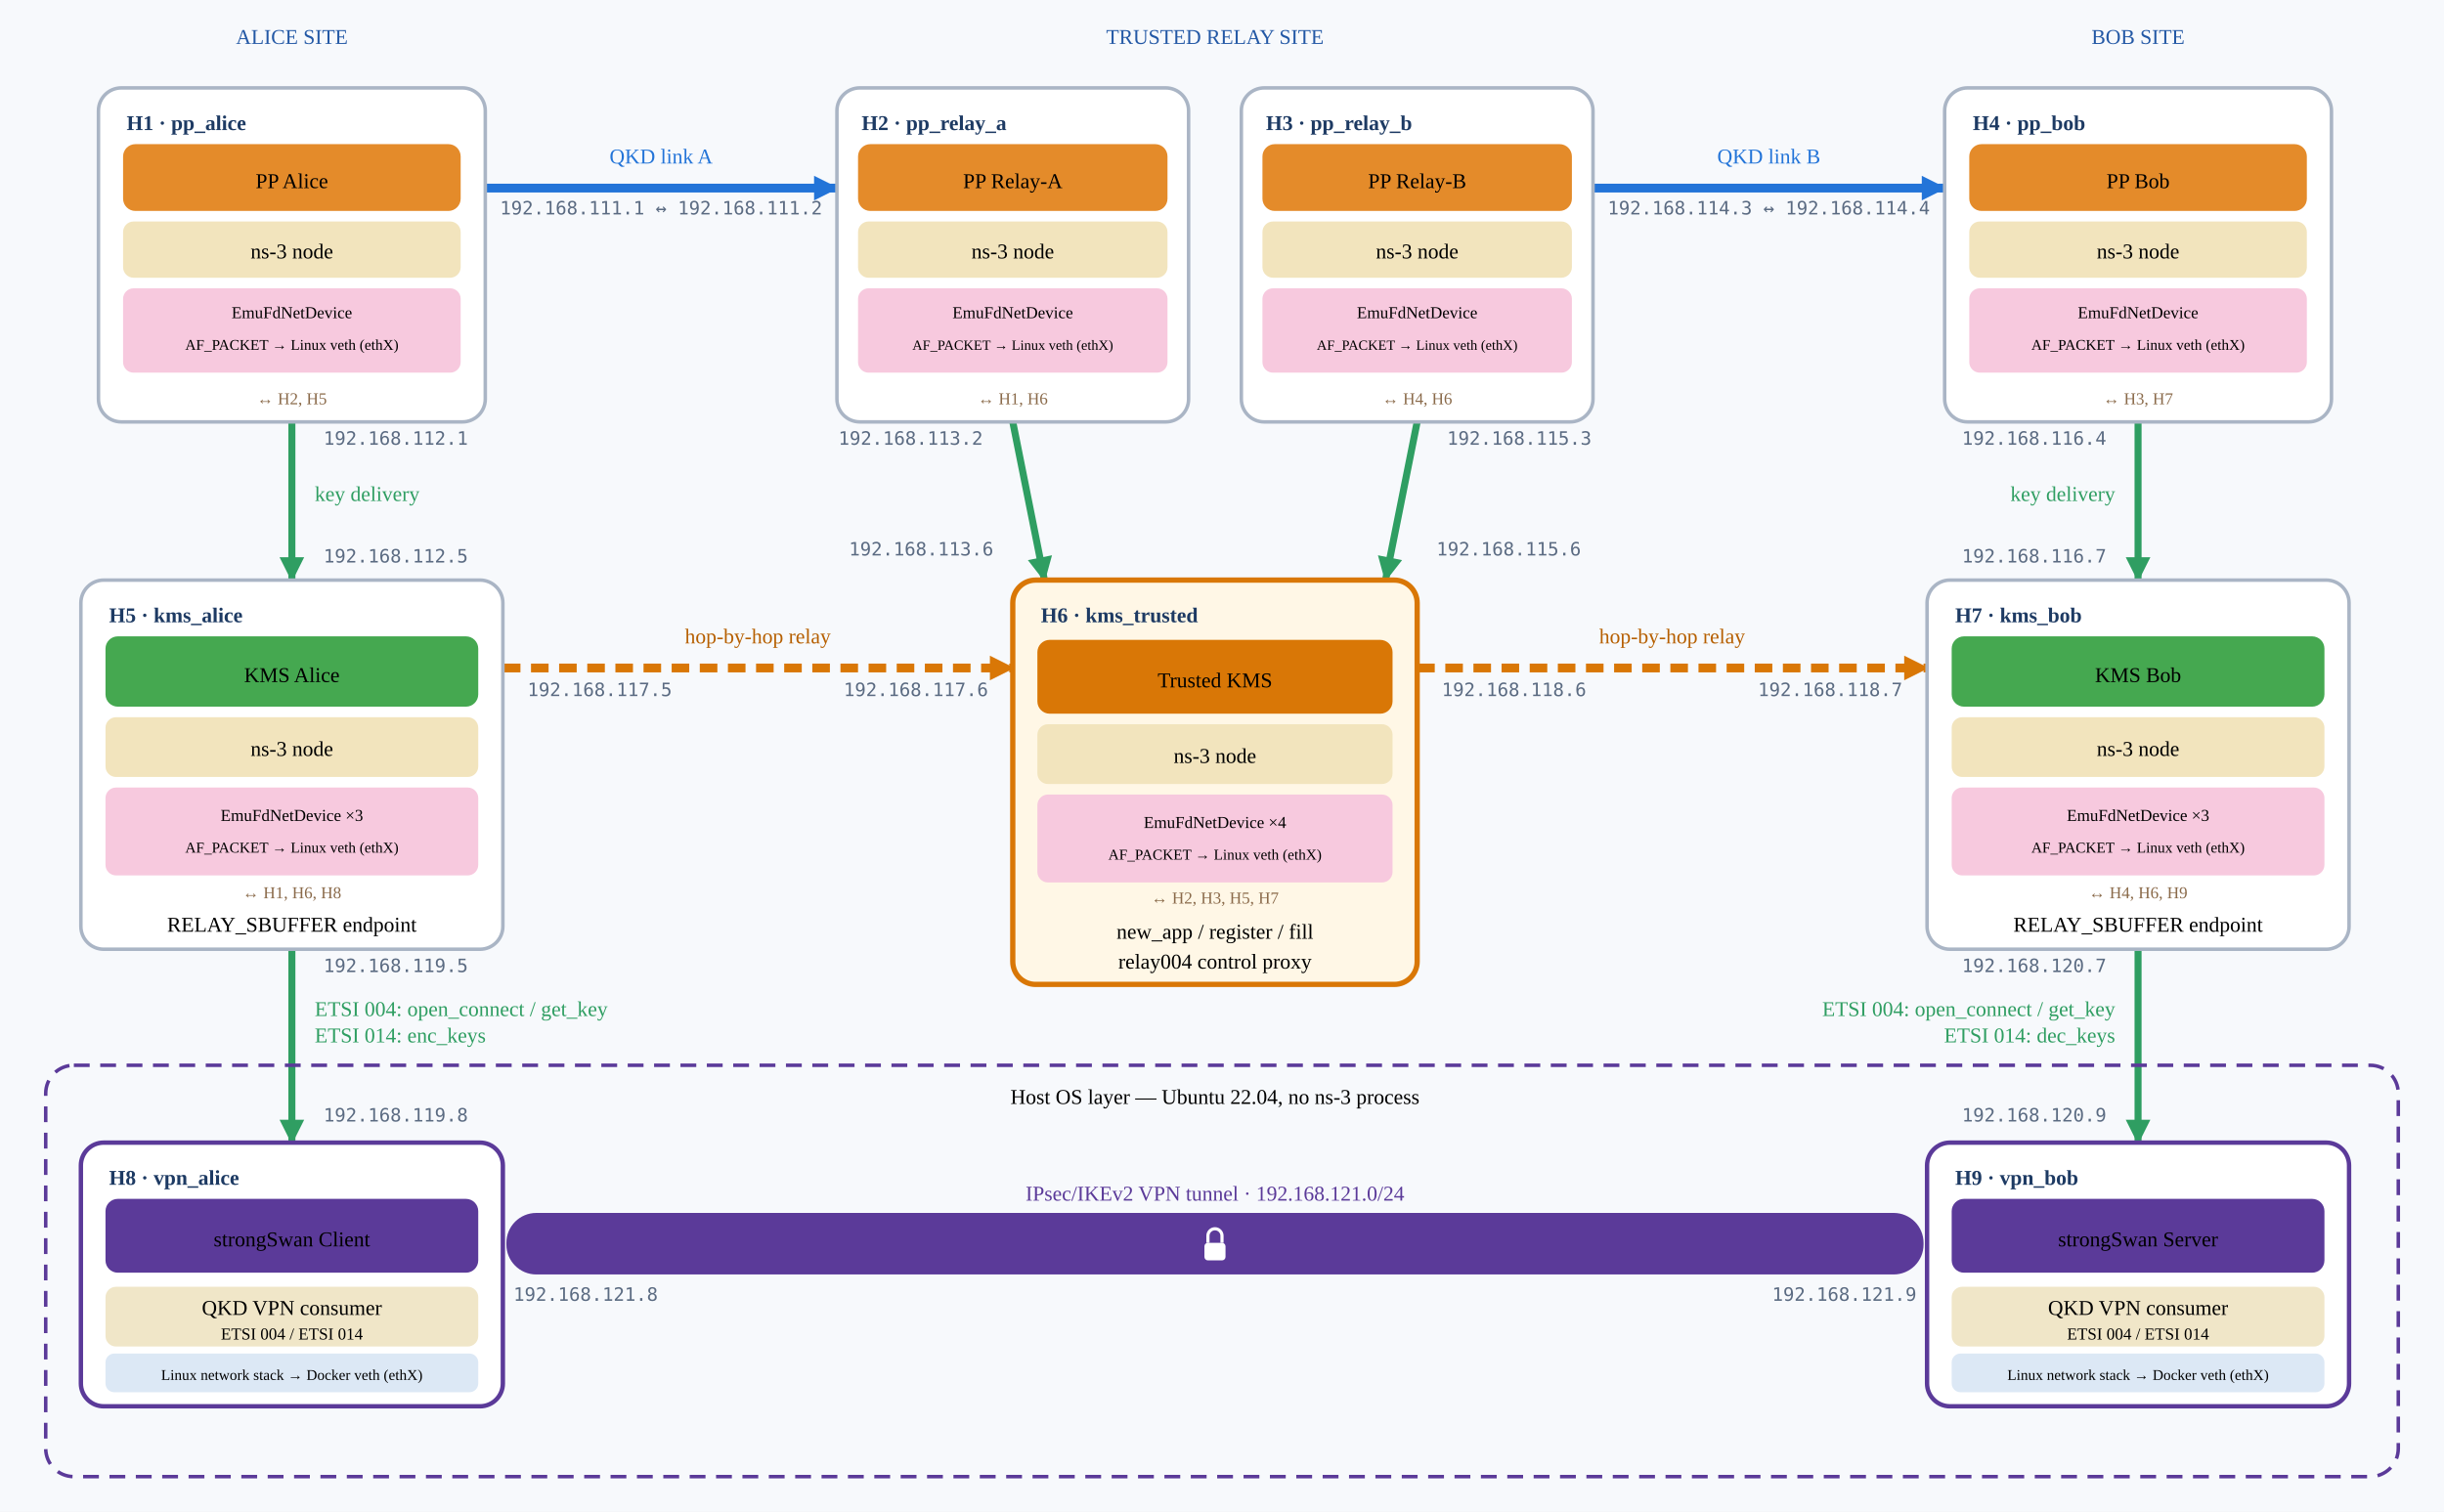
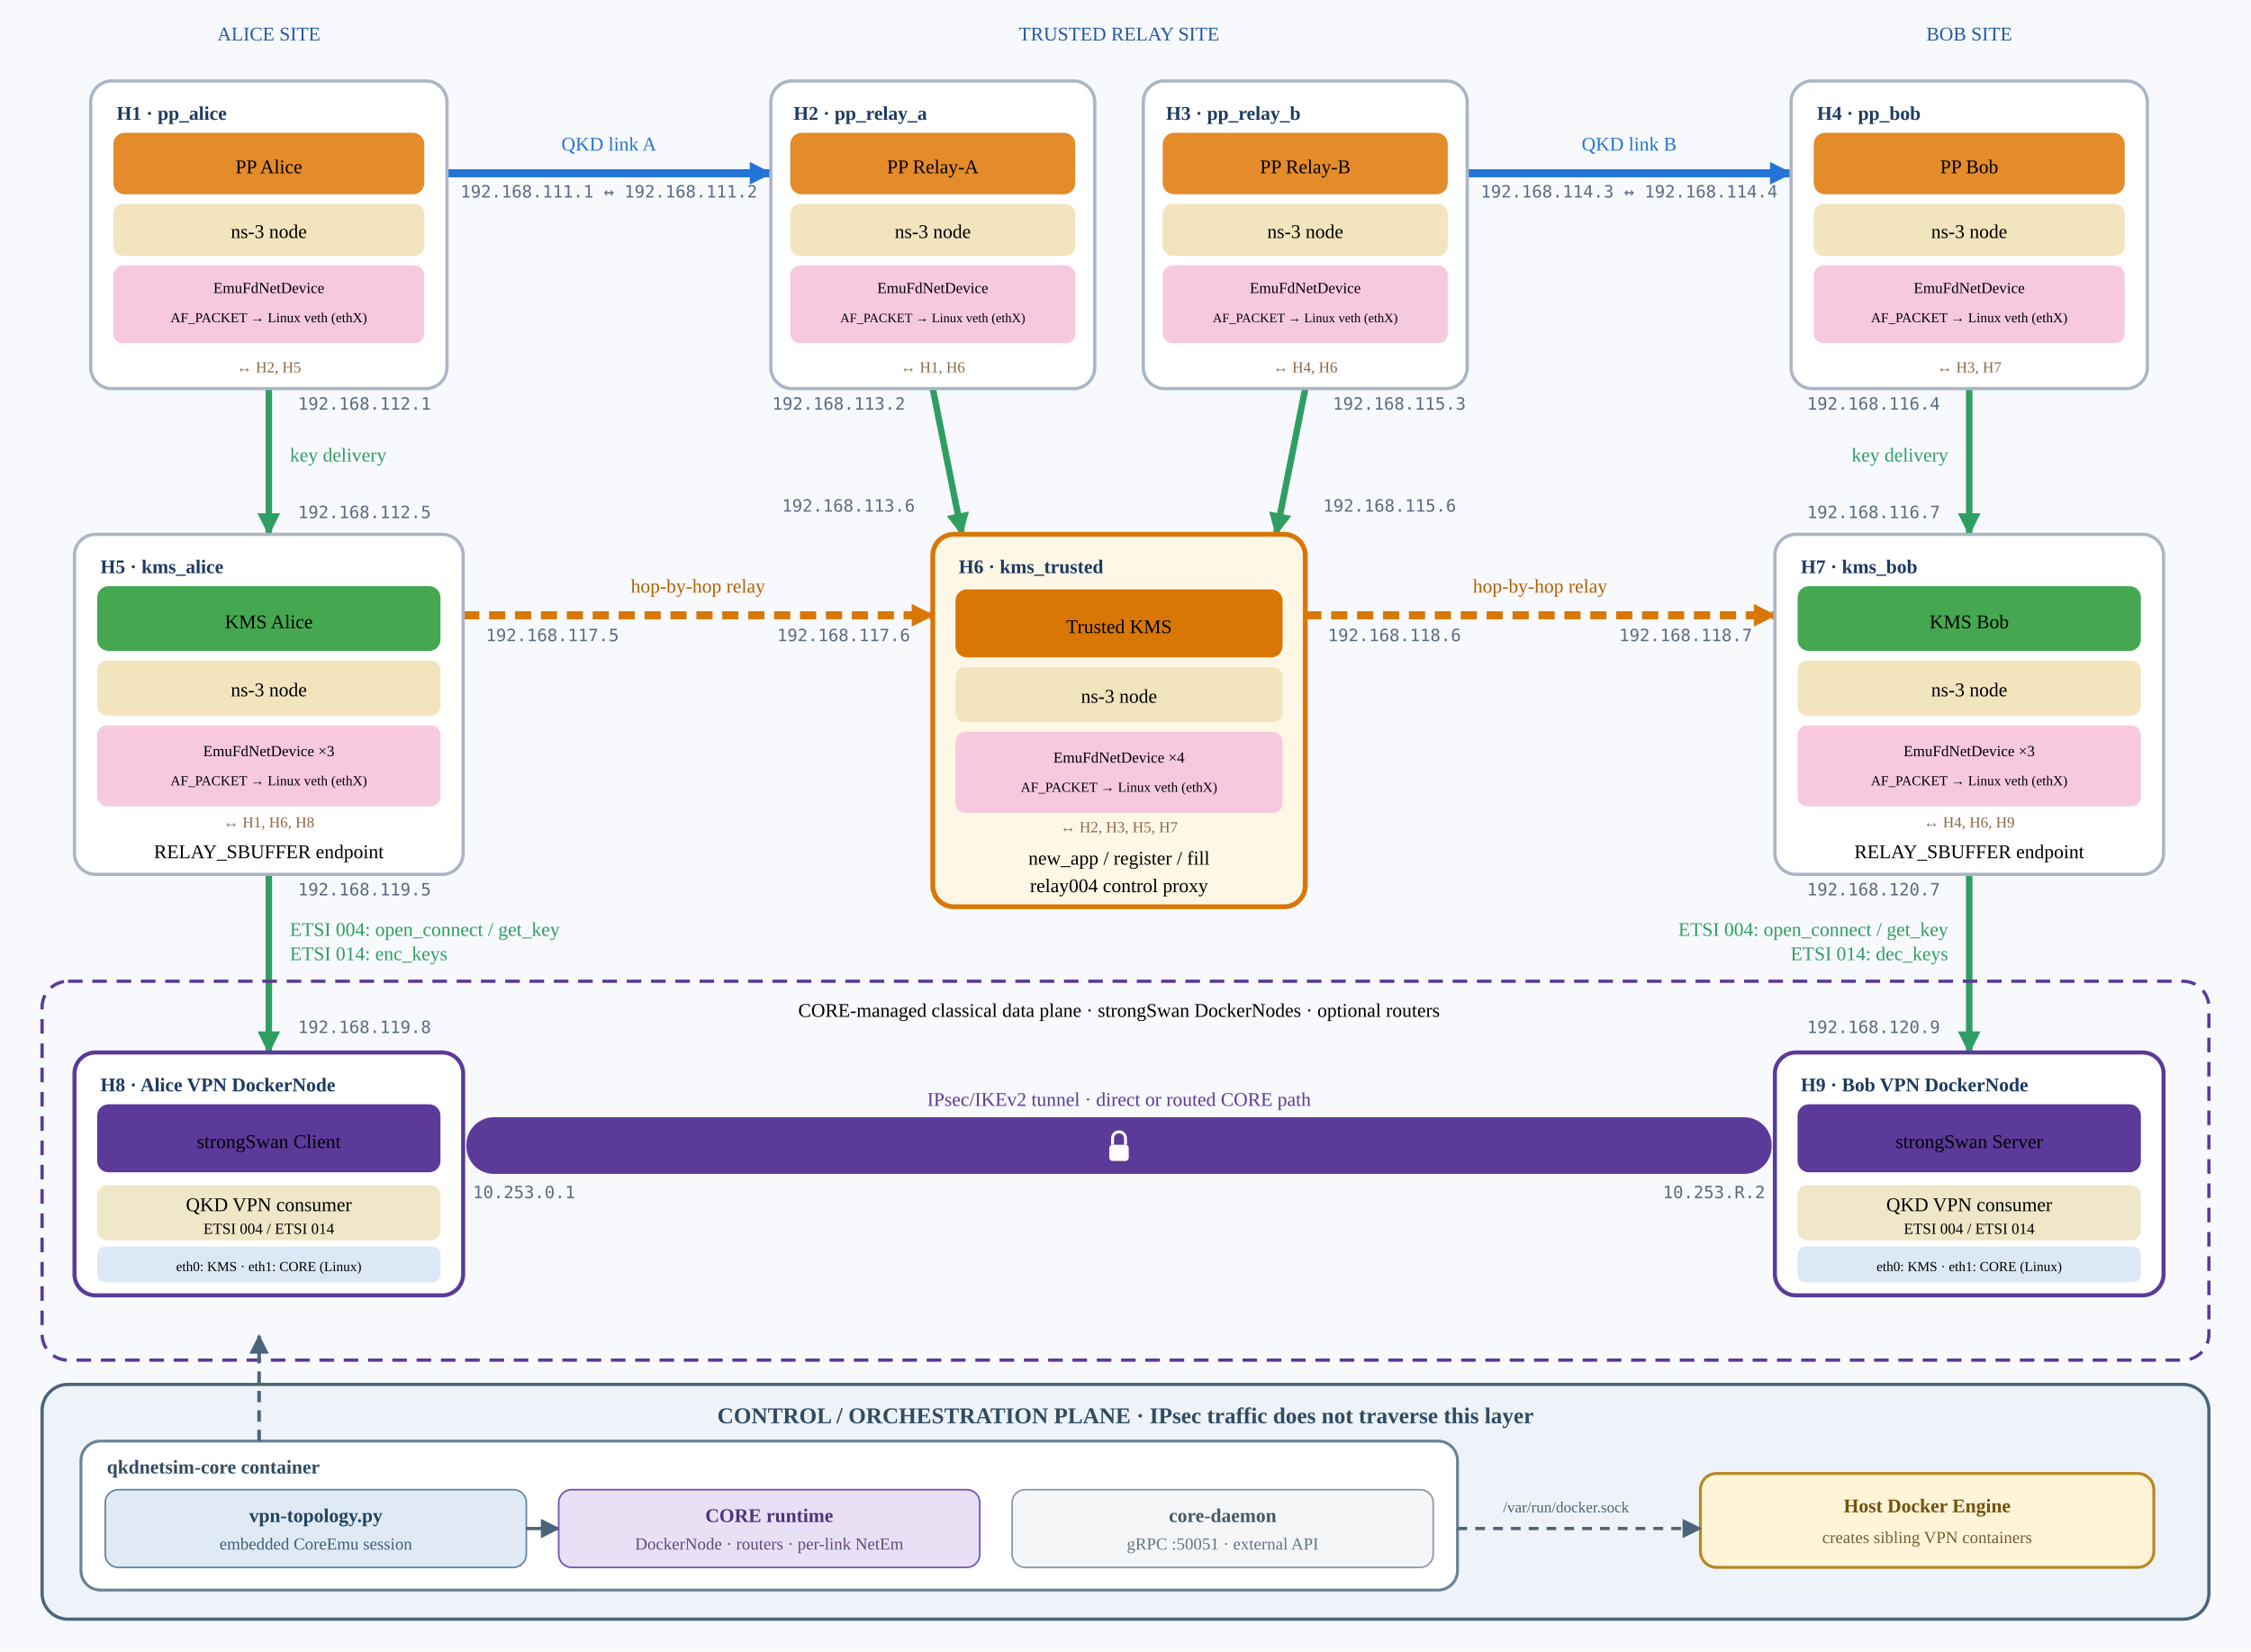
- <svg xmlns="http://www.w3.org/2000/svg" width="1390" height="860" viewBox="0 0 1390 860" role="img" aria-labelledby="title desc">
+ <svg xmlns="http://www.w3.org/2000/svg" width="1390" height="1020" viewBox="0 0 1390 1020" role="img" aria-labelledby="title desc">
  <defs>
    <marker id="ab" markerUnits="userSpaceOnUse" markerWidth="14" markerHeight="14" refX="13" refY="7" orient="auto">
      <path d="M0 0L14 7L0 14Z" fill="#2374d8" />
    </marker>
    <marker id="ag" markerUnits="userSpaceOnUse" markerWidth="14" markerHeight="14" refX="13" refY="7" orient="auto">
      <path d="M0 0L14 7L0 14Z" fill="#2f9e62" />
    </marker>
    <marker id="ao" markerUnits="userSpaceOnUse" markerWidth="14" markerHeight="14" refX="13" refY="7" orient="auto">
      <path d="M0 0L14 7L0 14Z" fill="#d97706" />
    </marker>
    <marker id="ap" markerUnits="userSpaceOnUse" markerWidth="14" markerHeight="14" refX="13" refY="7" orient="auto">
      <path d="M0 0L14 7L0 14Z" fill="#5b3a99" />
    </marker>
+     <marker id="ac" markerUnits="userSpaceOnUse" markerWidth="12" markerHeight="12" refX="11" refY="6" orient="auto">
+       <path d="M0 0L12 6L0 12Z" fill="#4b647a" />
+     </marker>
  </defs>
-   <rect width="1390" height="860" fill="#f7f9fc" />
+   <rect width="1390" height="1020" fill="#f7f9fc" />
  <text x="166" y="25" text-anchor="middle" class="site" fill="#2358a5">ALICE SITE</text>
  <text x="691" y="25" text-anchor="middle" class="site" fill="#2358a5">TRUSTED RELAY SITE</text>
  <text x="1216" y="25" text-anchor="middle" class="site" fill="#2358a5">BOB SITE</text>
  <path d="M276 107H476" fill="none" stroke="#2374d8" stroke-width="5" marker-end="url(#ab)" />
  <text x="376" y="93" text-anchor="middle" class="edge" fill="#2374d8">QKD link A</text>
  <path d="M906 107H1106" fill="none" stroke="#2374d8" stroke-width="5" marker-end="url(#ab)" />
  <text x="1006" y="93" text-anchor="middle" class="edge" fill="#2374d8">QKD link B</text>
  <text x="376" y="122" text-anchor="middle" font-size="10.5" fill="#5b6b82" font-family="Consolas, monospace">192.168.111.1 ↔ 192.168.111.2</text>
  <text x="1006" y="122" text-anchor="middle" font-size="10.5" fill="#5b6b82" font-family="Consolas, monospace">192.168.114.3 ↔ 192.168.114.4</text>
  <path d="M166 240V330" fill="none" stroke="#2f9e62" stroke-width="4" marker-end="url(#ag)" />
  <path d="M576 240L594 330" fill="none" stroke="#2f9e62" stroke-width="4" marker-end="url(#ag)" />
  <path d="M806 240L788 330" fill="none" stroke="#2f9e62" stroke-width="4" marker-end="url(#ag)" />
  <path d="M1216 240V330" fill="none" stroke="#2f9e62" stroke-width="4" marker-end="url(#ag)" />
  <text x="179" y="285" class="edge" fill="#2f9e62">key delivery</text>
  <text x="1203" y="285" text-anchor="end" class="edge" fill="#2f9e62">key delivery</text>
  <text x="184" y="253" font-size="10.5" fill="#5b6b82" font-family="Consolas, monospace">192.168.112.1</text>
  <text x="184" y="320" font-size="10.5" fill="#5b6b82" font-family="Consolas, monospace">192.168.112.5</text>
  <text x="1198" y="253" text-anchor="end" font-size="10.5" fill="#5b6b82" font-family="Consolas, monospace">192.168.116.4</text>
  <text x="1198" y="320" text-anchor="end" font-size="10.5" fill="#5b6b82" font-family="Consolas, monospace">192.168.116.7</text>
  <text x="559" y="253" text-anchor="end" font-size="10.5" fill="#5b6b82" font-family="Consolas, monospace">192.168.113.2</text>
  <text x="565" y="316" text-anchor="end" font-size="10.5" fill="#5b6b82" font-family="Consolas, monospace">192.168.113.6</text>
  <text x="823" y="253" font-size="10.5" fill="#5b6b82" font-family="Consolas, monospace">192.168.115.3</text>
  <text x="817" y="316" font-size="10.5" fill="#5b6b82" font-family="Consolas, monospace">192.168.115.6</text>
  <path d="M286 380H576" fill="none" stroke="#d97706" stroke-width="5" stroke-dasharray="10 6" marker-end="url(#ao)" />
  <path d="M806 380H1096" fill="none" stroke="#d97706" stroke-width="5" stroke-dasharray="10 6" marker-end="url(#ao)" />
  <text x="431" y="366" text-anchor="middle" class="edge" fill="#b65f00">hop-by-hop relay</text>
  <text x="951" y="366" text-anchor="middle" class="edge" fill="#b65f00">hop-by-hop relay</text>
  <text x="300" y="396" font-size="10.5" fill="#5b6b82" font-family="Consolas, monospace">192.168.117.5</text>
  <text x="562" y="396" text-anchor="end" font-size="10.5" fill="#5b6b82" font-family="Consolas, monospace">192.168.117.6</text>
  <text x="820" y="396" font-size="10.5" fill="#5b6b82" font-family="Consolas, monospace">192.168.118.6</text>
  <text x="1082" y="396" text-anchor="end" font-size="10.5" fill="#5b6b82" font-family="Consolas, monospace">192.168.118.7</text>
  <path d="M166 540V650" fill="none" stroke="#2f9e62" stroke-width="4" marker-end="url(#ag)" />
  <path d="M1216 540V650" fill="none" stroke="#2f9e62" stroke-width="4" marker-end="url(#ag)" />
  <text x="179" y="578" class="edge" fill="#2f9e62">ETSI 004: open_connect / get_key</text>
  <text x="179" y="593" class="edge" fill="#2f9e62">ETSI 014: enc_keys</text>
  <text x="1203" y="578" text-anchor="end" class="edge" fill="#2f9e62">ETSI 004: open_connect / get_key</text>
  <text x="1203" y="593" text-anchor="end" class="edge" fill="#2f9e62">ETSI 014: dec_keys</text>
  <text x="184" y="553" font-size="10.5" fill="#5b6b82" font-family="Consolas, monospace">192.168.119.5</text>
  <text x="184" y="638" font-size="10.5" fill="#5b6b82" font-family="Consolas, monospace">192.168.119.8</text>
  <text x="1198" y="553" text-anchor="end" font-size="10.5" fill="#5b6b82" font-family="Consolas, monospace">192.168.120.7</text>
  <text x="1198" y="638" text-anchor="end" font-size="10.5" fill="#5b6b82" font-family="Consolas, monospace">192.168.120.9</text>
  <rect x="26" y="606" width="1338" height="234" rx="16" fill="none" stroke="#5b3a99" stroke-width="2" stroke-dasharray="9 6" />
-   <text x="691" y="628" text-anchor="middle" class="group">Host OS layer — Ubuntu 22.04, no ns-3 process</text>
+   <text x="691" y="628" text-anchor="middle" class="group">CORE-managed classical data plane · strongSwan DockerNodes · optional routers</text>
  <rect x="288" y="690" width="806" height="35" rx="17" fill="#5b3a99" />
  <rect x="685" y="707" width="12" height="10" rx="2" fill="#fff" />
  <path d="M687 707v-4a4 4 0 0 1 8 0v4" stroke="#fff" stroke-width="1.8" fill="none" />
-   <text x="691" y="683" text-anchor="middle" class="edge" fill="#5b3a99">IPsec/IKEv2 VPN tunnel · 192.168.121.0/24</text>
-   <text x="292" y="740" font-size="10.5" fill="#5b6b82" font-family="Consolas, monospace">192.168.121.8</text>
-   <text x="1090" y="740" text-anchor="end" font-size="10.5" fill="#5b6b82" font-family="Consolas, monospace">192.168.121.9</text>
+   <text x="691" y="683" text-anchor="middle" class="edge" fill="#5b3a99">IPsec/IKEv2 tunnel · direct or routed CORE path</text>
+   <text x="292" y="740" font-size="10.5" fill="#5b6b82" font-family="Consolas, monospace">10.253.0.1</text>
+   <text x="1090" y="740" text-anchor="end" font-size="10.5" fill="#5b6b82" font-family="Consolas, monospace">10.253.R.2</text>
  <g transform="translate(56 50)">
    <rect width="220" height="190" rx="13" fill="#fff" stroke="#aab5c5" stroke-width="2" />
    <text x="16" y="24" class="host" fill="#1d3a63" font-weight="800">H1 · pp_alice</text>
    <rect x="14" y="32" width="192" height="38" rx="7" fill="#e48b2a" />
    <text x="110" y="57" text-anchor="middle" class="role">PP Alice</text>
    <rect x="14" y="76" width="192" height="32" rx="6" fill="#f2e4bd" />
    <text x="110" y="97" text-anchor="middle" class="layer">ns-3 node</text>
    <rect x="14" y="114" width="192" height="48" rx="6" fill="#f7c9de" />
    <text x="110" y="131" text-anchor="middle" class="layer" font-size="9.5">EmuFdNetDevice</text>
    <text x="110" y="149" text-anchor="middle" class="layer" font-size="8.5">AF_PACKET → Linux veth (ethX)</text>
    <text x="110" y="180" text-anchor="middle" font-size="9.5" fill="#8a6a4a">↔ H2, H5</text>
  </g>
  <g transform="translate(476 50)">
    <rect width="200" height="190" rx="13" fill="#fff" stroke="#aab5c5" stroke-width="2" />
    <text x="14" y="24" class="host" fill="#1d3a63" font-weight="800">H2 · pp_relay_a</text>
    <rect x="12" y="32" width="176" height="38" rx="7" fill="#e48b2a" />
    <text x="100" y="57" text-anchor="middle" class="role">PP Relay-A</text>
    <rect x="12" y="76" width="176" height="32" rx="6" fill="#f2e4bd" />
    <text x="100" y="97" text-anchor="middle" class="layer">ns-3 node</text>
    <rect x="12" y="114" width="176" height="48" rx="6" fill="#f7c9de" />
    <text x="100" y="131" text-anchor="middle" class="layer" font-size="9.5">EmuFdNetDevice</text>
    <text x="100" y="149" text-anchor="middle" class="layer" font-size="8">AF_PACKET → Linux veth (ethX)</text>
    <text x="100" y="180" text-anchor="middle" font-size="9.5" fill="#8a6a4a">↔ H1, H6</text>
  </g>
  <g transform="translate(706 50)">
    <rect width="200" height="190" rx="13" fill="#fff" stroke="#aab5c5" stroke-width="2" />
    <text x="14" y="24" class="host" fill="#1d3a63" font-weight="800">H3 · pp_relay_b</text>
    <rect x="12" y="32" width="176" height="38" rx="7" fill="#e48b2a" />
    <text x="100" y="57" text-anchor="middle" class="role">PP Relay-B</text>
    <rect x="12" y="76" width="176" height="32" rx="6" fill="#f2e4bd" />
    <text x="100" y="97" text-anchor="middle" class="layer">ns-3 node</text>
    <rect x="12" y="114" width="176" height="48" rx="6" fill="#f7c9de" />
    <text x="100" y="131" text-anchor="middle" class="layer" font-size="9.5">EmuFdNetDevice</text>
    <text x="100" y="149" text-anchor="middle" class="layer" font-size="8">AF_PACKET → Linux veth (ethX)</text>
    <text x="100" y="180" text-anchor="middle" font-size="9.5" fill="#8a6a4a">↔ H4, H6</text>
  </g>
  <g transform="translate(1106 50)">
    <rect width="220" height="190" rx="13" fill="#fff" stroke="#aab5c5" stroke-width="2" />
    <text x="16" y="24" class="host" fill="#1d3a63" font-weight="800">H4 · pp_bob</text>
    <rect x="14" y="32" width="192" height="38" rx="7" fill="#e48b2a" />
    <text x="110" y="57" text-anchor="middle" class="role">PP Bob</text>
    <rect x="14" y="76" width="192" height="32" rx="6" fill="#f2e4bd" />
    <text x="110" y="97" text-anchor="middle" class="layer">ns-3 node</text>
    <rect x="14" y="114" width="192" height="48" rx="6" fill="#f7c9de" />
    <text x="110" y="131" text-anchor="middle" class="layer" font-size="9.5">EmuFdNetDevice</text>
    <text x="110" y="149" text-anchor="middle" class="layer" font-size="8.5">AF_PACKET → Linux veth (ethX)</text>
    <text x="110" y="180" text-anchor="middle" font-size="9.5" fill="#8a6a4a">↔ H3, H7</text>
  </g>
  <g transform="translate(46 330)">
    <rect width="240" height="210" rx="13" fill="#fff" stroke="#aab5c5" stroke-width="2" />
    <text x="16" y="24" class="host" fill="#1d3a63" font-weight="800">H5 · kms_alice</text>
    <rect x="14" y="32" width="212" height="40" rx="7" fill="#45a850" />
    <text x="120" y="58" text-anchor="middle" class="role">KMS Alice</text>
    <rect x="14" y="78" width="212" height="34" rx="6" fill="#f2e4bd" />
    <text x="120" y="100" text-anchor="middle" class="layer">ns-3 node</text>
    <rect x="14" y="118" width="212" height="50" rx="6" fill="#f7c9de" />
    <text x="120" y="137" text-anchor="middle" class="layer" font-size="9.5">EmuFdNetDevice ×3</text>
    <text x="120" y="155" text-anchor="middle" class="layer" font-size="8.5">AF_PACKET → Linux veth (ethX)</text>
    <text x="120" y="181" text-anchor="middle" font-size="9.5" fill="#8a6a4a">↔ H1, H6, H8</text>
    <text x="120" y="200" text-anchor="middle" class="detail">RELAY_SBUFFER endpoint</text>
  </g>
  <g transform="translate(576 330)">
    <rect width="230" height="230" rx="13" fill="#fff7e6" stroke="#d97706" stroke-width="3" />
    <text x="16" y="24" class="host" fill="#1d3a63" font-weight="800">H6 · kms_trusted</text>
    <rect x="14" y="34" width="202" height="42" rx="7" fill="#d97706" />
    <text x="115" y="61" text-anchor="middle" class="role">Trusted KMS</text>
    <rect x="14" y="82" width="202" height="34" rx="6" fill="#f2e4bd" />
    <text x="115" y="104" text-anchor="middle" class="layer">ns-3 node</text>
    <rect x="14" y="122" width="202" height="50" rx="6" fill="#f7c9de" />
    <text x="115" y="141" text-anchor="middle" class="layer" font-size="9.5">EmuFdNetDevice ×4</text>
    <text x="115" y="159" text-anchor="middle" class="layer" font-size="8.5">AF_PACKET → Linux veth (ethX)</text>
    <text x="115" y="184" text-anchor="middle" font-size="9.5" fill="#8a6a4a">↔ H2, H3, H5, H7</text>
    <text x="115" y="204" text-anchor="middle" class="detail">new_app / register / fill</text>
    <text x="115" y="221" text-anchor="middle" class="detail">relay004 control proxy</text>
  </g>
  <g transform="translate(1096 330)">
    <rect width="240" height="210" rx="13" fill="#fff" stroke="#aab5c5" stroke-width="2" />
    <text x="16" y="24" class="host" fill="#1d3a63" font-weight="800">H7 · kms_bob</text>
    <rect x="14" y="32" width="212" height="40" rx="7" fill="#45a850" />
    <text x="120" y="58" text-anchor="middle" class="role">KMS Bob</text>
    <rect x="14" y="78" width="212" height="34" rx="6" fill="#f2e4bd" />
    <text x="120" y="100" text-anchor="middle" class="layer">ns-3 node</text>
    <rect x="14" y="118" width="212" height="50" rx="6" fill="#f7c9de" />
    <text x="120" y="137" text-anchor="middle" class="layer" font-size="9.5">EmuFdNetDevice ×3</text>
    <text x="120" y="155" text-anchor="middle" class="layer" font-size="8.5">AF_PACKET → Linux veth (ethX)</text>
    <text x="120" y="181" text-anchor="middle" font-size="9.5" fill="#8a6a4a">↔ H4, H6, H9</text>
    <text x="120" y="200" text-anchor="middle" class="detail">RELAY_SBUFFER endpoint</text>
  </g>
  <g transform="translate(46 650)">
    <rect width="240" height="150" rx="13" fill="#fff" stroke="#5b3a99" stroke-width="2.5" />
-     <text x="16" y="24" class="host" fill="#1d3a63" font-weight="800">H8 · vpn_alice</text>
+     <text x="16" y="24" class="host" fill="#1d3a63" font-weight="800">H8 · Alice VPN DockerNode</text>
    <rect x="14" y="32" width="212" height="42" rx="7" fill="#5b3a99" />
    <text x="120" y="59" text-anchor="middle" class="role">strongSwan Client</text>
    <rect x="14" y="82" width="212" height="34" rx="6" fill="#f0e6c8" />
    <text x="120" y="98" text-anchor="middle" class="layer">QKD VPN consumer</text>
    <text x="120" y="112" text-anchor="middle" font-size="9.5" class="layer">ETSI 004 / ETSI 014</text>
    <rect x="14" y="120" width="212" height="22" rx="5" fill="#dce8f5" />
-     <text x="120" y="135" text-anchor="middle" class="layer" font-size="8.5">Linux network stack → Docker veth (ethX)</text>
+     <text x="120" y="135" text-anchor="middle" class="layer" font-size="8.5">eth0: KMS · eth1: CORE (Linux)</text>
  </g>
  <g transform="translate(1096 650)">
    <rect width="240" height="150" rx="13" fill="#fff" stroke="#5b3a99" stroke-width="2.5" />
-     <text x="16" y="24" class="host" fill="#1d3a63" font-weight="800">H9 · vpn_bob</text>
+     <text x="16" y="24" class="host" fill="#1d3a63" font-weight="800">H9 · Bob VPN DockerNode</text>
    <rect x="14" y="32" width="212" height="42" rx="7" fill="#5b3a99" />
    <text x="120" y="59" text-anchor="middle" class="role">strongSwan Server</text>
    <rect x="14" y="82" width="212" height="34" rx="6" fill="#f0e6c8" />
    <text x="120" y="98" text-anchor="middle" class="layer">QKD VPN consumer</text>
    <text x="120" y="112" text-anchor="middle" font-size="9.5" class="layer">ETSI 004 / ETSI 014</text>
    <rect x="14" y="120" width="212" height="22" rx="5" fill="#dce8f5" />
-     <text x="120" y="135" text-anchor="middle" class="layer" font-size="8.5">Linux network stack → Docker veth (ethX)</text>
+     <text x="120" y="135" text-anchor="middle" class="layer" font-size="8.5">eth0: KMS · eth1: CORE (Linux)</text>
  </g>
+   <rect x="26" y="855" width="1338" height="145" rx="16" fill="#edf3f8" stroke="#4b647a" stroke-width="2" />
+   <text x="695" y="879" text-anchor="middle" font-size="14" font-weight="700" fill="#304b63">CONTROL / ORCHESTRATION PLANE · IPsec traffic does not traverse this layer</text>
+   <rect x="50" y="890" width="850" height="92" rx="12" fill="#fff" stroke="#6c8296" stroke-width="1.8" />
+   <text x="66" y="910" font-size="12" font-weight="700" fill="#304b63">qkdnetsim-core container</text>
+   <rect x="65" y="920" width="260" height="48" rx="8" fill="#dfeaf4" stroke="#6385a3" />
+   <text x="195" y="940" text-anchor="middle" font-size="12" font-weight="700" fill="#24445f">vpn-topology.py</text>
+   <text x="195" y="957" text-anchor="middle" font-size="10.5" fill="#415f77">embedded CoreEmu session</text>
+   <path d="M325 944H345" fill="none" stroke="#4b647a" stroke-width="2" marker-end="url(#ac)" />
+   <rect x="345" y="920" width="260" height="48" rx="8" fill="#e8e1f5" stroke="#7550b5" />
+   <text x="475" y="940" text-anchor="middle" font-size="12" font-weight="700" fill="#50337e">CORE runtime</text>
+   <text x="475" y="957" text-anchor="middle" font-size="10.5" fill="#604a78">DockerNode · routers · per-link NetEm</text>
+   <rect x="625" y="920" width="260" height="48" rx="8" fill="#f4f6f8" stroke="#8b99a6" />
+   <text x="755" y="940" text-anchor="middle" font-size="12" font-weight="700" fill="#465866">core-daemon</text>
+   <text x="755" y="957" text-anchor="middle" font-size="10.5" fill="#657481">gRPC :50051 · external API</text>
+   <rect x="1050" y="910" width="280" height="58" rx="10" fill="#fff4d8" stroke="#b98722" stroke-width="1.8" />
+   <text x="1190" y="934" text-anchor="middle" font-size="12" font-weight="700" fill="#72520d">Host Docker Engine</text>
+   <text x="1190" y="953" text-anchor="middle" font-size="10.5" fill="#735f32">creates sibling VPN containers</text>
+   <path d="M900 944H1050" fill="none" stroke="#4b647a" stroke-width="2" stroke-dasharray="6 5" marker-end="url(#ac)" />
+   <text x="967" y="934" text-anchor="middle" font-size="9.5" fill="#4b647a">/var/run/docker.sock</text>
+   <path d="M160 890V825" fill="none" stroke="#4b647a" stroke-width="2.2" stroke-dasharray="7 5" marker-end="url(#ac)" />
</svg>
